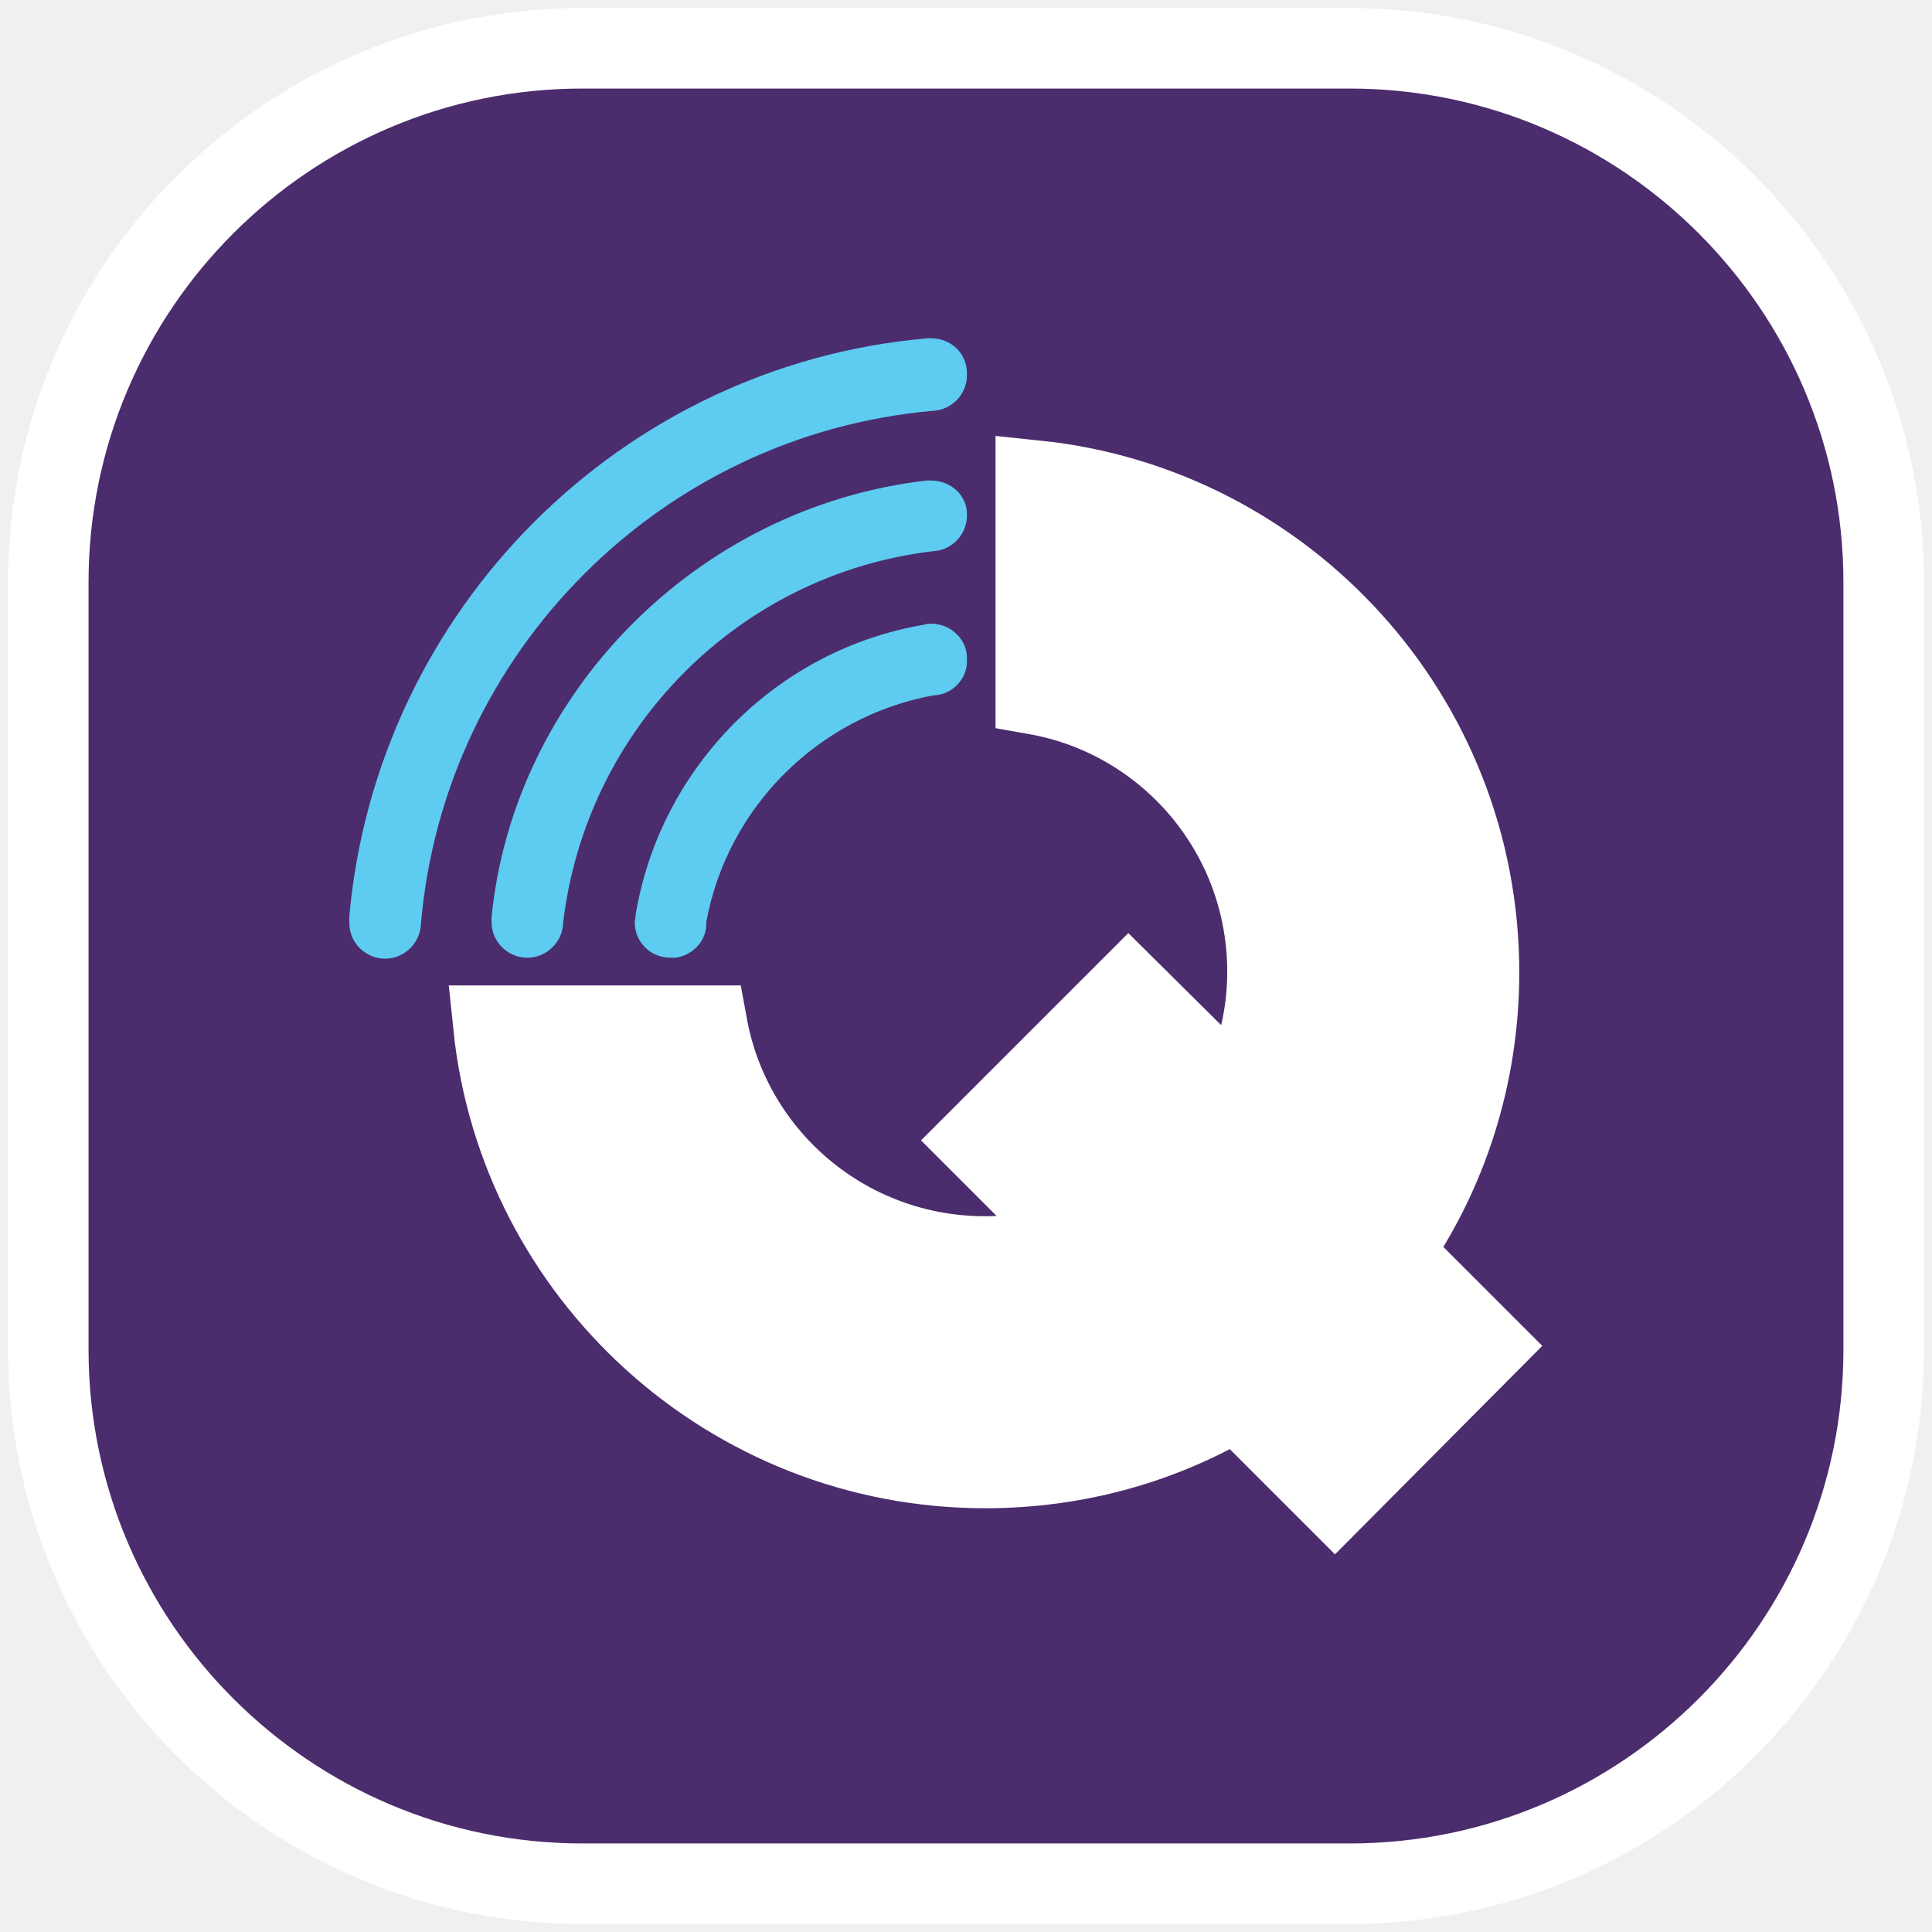
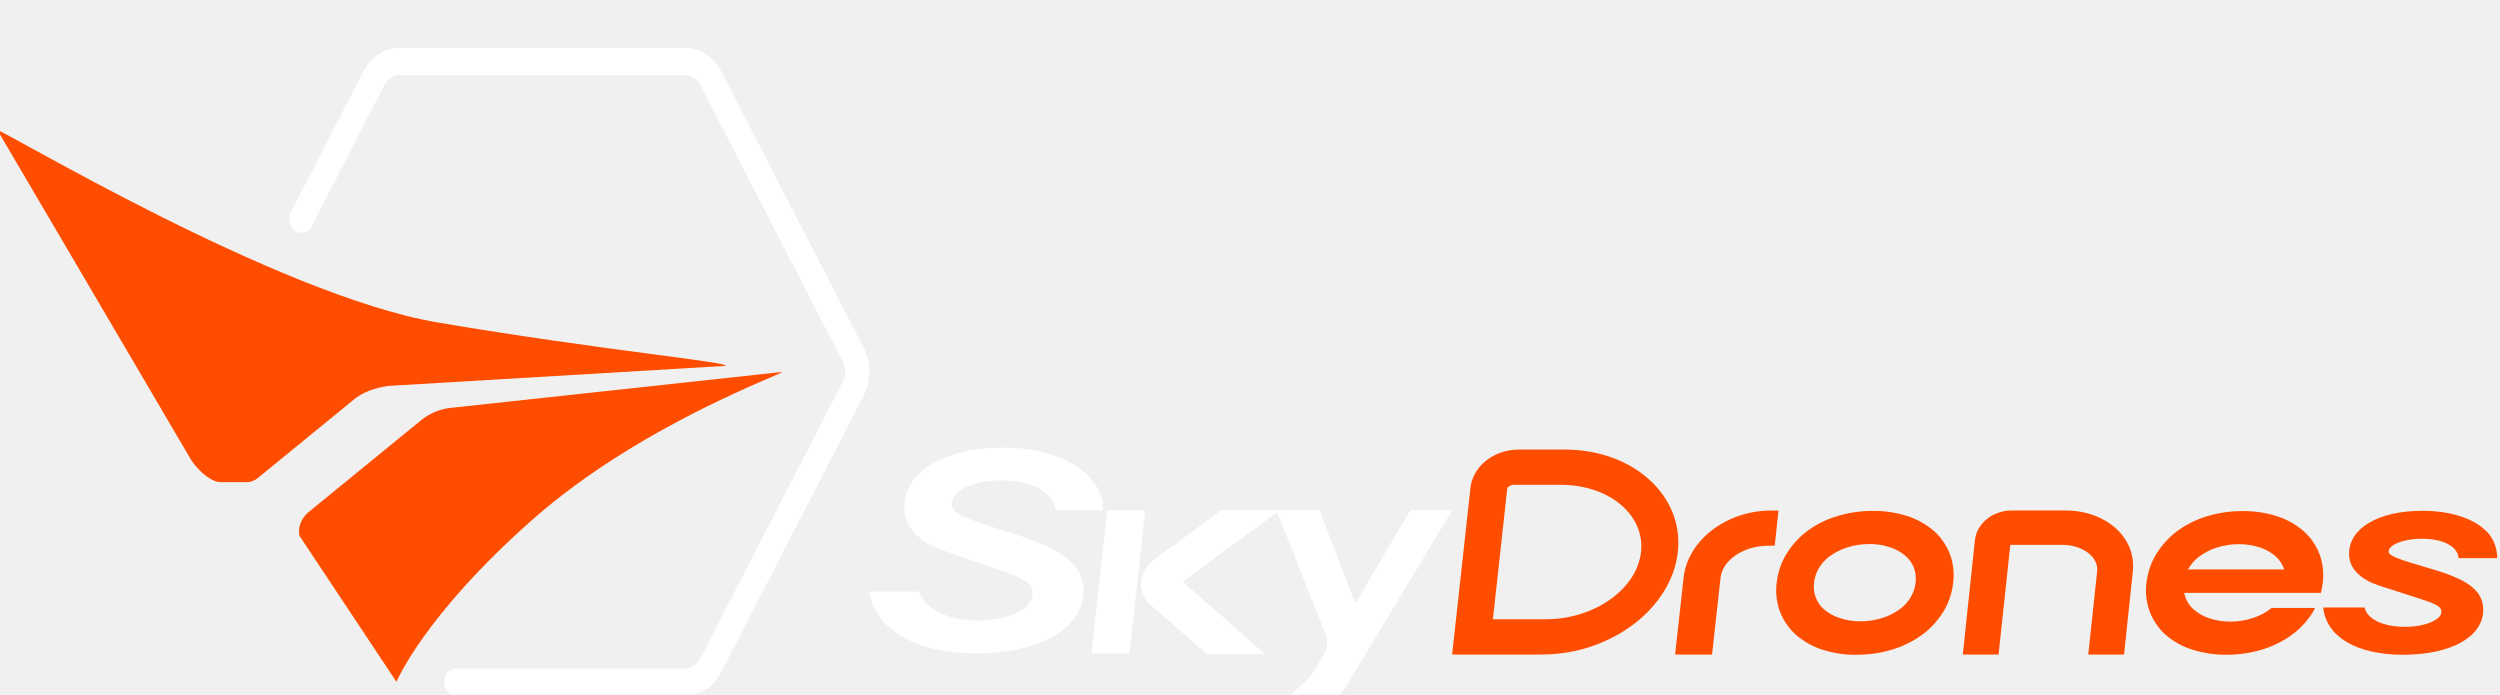
- <svg xmlns="http://www.w3.org/2000/svg" version="1.1" id="Layer_1" x="0px" y="0px" width="72px" height="72px" viewBox="0 0 72 72" style="enable-background:new 0 0 72 72;" xml:space="preserve">
-   <style type="text/css">
- 	.st0{fill:#FFFFFF;}
- 	.st1{fill:#4B2C6D;stroke:#FFFFFF;stroke-width:3;stroke-miterlimit:10;}
- 	.st2{fill:#5ECBF1;}
- </style>
-   <rect x="10.555" y="10.213" class="st0" width="50.924" height="50.582" />
-   <path class="st1" d="M50.296,1.8H21.704C10.726,1.8,1.8,10.726,1.8,21.704v28.591C1.8,61.274,10.726,70.2,21.704,70.2h28.591  c10.978,0,19.904-8.926,19.904-19.904V21.704C70.2,10.726,61.274,1.8,50.296,1.8z M49.748,55.802l-3.659-3.659  c-2.736,1.642-5.951,2.565-9.371,2.565l0,0c-9.508,0-17.374-7.216-18.331-16.484h7.969c0.958,5.233,5.78,9.097,11.423,8.55  c0.821-0.068,1.642-0.274,2.394-0.547l-3.728-3.728l5.609-5.609l4.07,4.036c0.547-1.129,0.923-2.36,1.06-3.659  c0.547-5.643-3.352-10.465-8.584-11.389v-7.969c9.268,0.958,16.519,8.789,16.519,18.331l0,0c0,3.865-1.197,7.49-3.249,10.431  l3.488,3.488L49.748,55.802z" />
-   <path class="st2" d="M34.7,12.607c-0.034,0-0.137,0-0.137,0c-11.423,0.992-20.52,10.123-21.546,21.546c0,0,0,0.103,0,0.137  c0,0,0,0.068,0,0.103c0,0.752,0.616,1.334,1.334,1.334c0.718,0,1.3-0.581,1.334-1.265l0,0c0.855-10.157,8.96-18.263,19.084-19.152  l0,0c0.684-0.034,1.231-0.581,1.265-1.265c0-0.034,0-0.034,0-0.068C36.068,13.189,35.453,12.607,34.7,12.607z" />
-   <path class="st2" d="M34.7,17.908c-0.034,0-0.103,0-0.137,0h-0.034c-8.584,0.992-15.39,7.969-16.211,16.279c0,0,0,0.103,0,0.171  c0,0.752,0.616,1.334,1.334,1.334c0.718,0,1.3-0.581,1.334-1.265c0,0,0,0,0-0.034c0.855-7.25,6.566-12.996,13.783-13.851l0,0  c0.684-0.034,1.231-0.581,1.265-1.265c0-0.034,0-0.034,0-0.068C36.068,18.49,35.453,17.908,34.7,17.908z" />
-   <path class="st2" d="M34.7,23.243c-0.068,0-0.171,0-0.239,0.034c-5.506,0.923-9.85,5.301-10.773,10.807v0.034  c0,0.068-0.034,0.205-0.034,0.239c0,0.752,0.581,1.334,1.334,1.334c0.068,0,0.103,0,0.171,0c0.616-0.068,1.129-0.581,1.163-1.197  c0-0.034,0-0.103,0-0.137c0.787-4.275,4.172-7.661,8.482-8.447c0,0,0.034,0,0.068,0c0.65-0.068,1.163-0.616,1.163-1.265  c0-0.034,0-0.034,0-0.068C36.068,23.859,35.453,23.243,34.7,23.243z" />
+ <svg xmlns="http://www.w3.org/2000/svg" width="234" height="65" viewBox="0 0 234 65" fill="none">
+   <g clip-path="url(#clip0_407_74)">
+     <path d="M64.115 65.104H42.7C42.4 65.104 42.112 64.97 41.899 64.732C41.687 64.494 41.567 64.171 41.567 63.834C41.567 63.497 41.687 63.174 41.899 62.936C42.112 62.697 42.4 62.564 42.7 62.564H64.115C64.405 62.563 64.69 62.477 64.941 62.315C65.192 62.152 65.401 61.918 65.546 61.637L78.891 35.717C79.036 35.435 79.112 35.116 79.112 34.792C79.112 34.467 79.036 34.148 78.891 33.867L65.546 7.946C65.401 7.665 65.192 7.431 64.941 7.269C64.69 7.106 64.405 7.02 64.115 7.02H37.412C37.122 7.02 36.837 7.106 36.586 7.269C36.335 7.431 36.127 7.665 35.981 7.946L29.182 21.148C29.032 21.44 28.784 21.653 28.494 21.74C28.204 21.827 27.894 21.782 27.634 21.613C27.374 21.445 27.184 21.167 27.106 20.842C27.028 20.516 27.069 20.17 27.219 19.878L34.021 6.676C34.366 6.01 34.86 5.456 35.455 5.07C36.05 4.685 36.725 4.481 37.412 4.479H64.115C64.803 4.48 65.478 4.684 66.074 5.07C66.669 5.455 67.164 6.009 67.509 6.676L80.861 32.596C81.203 33.264 81.383 34.021 81.383 34.792C81.383 35.562 81.203 36.319 80.861 36.987L67.509 62.907C67.164 63.574 66.669 64.128 66.074 64.514C65.478 64.899 64.803 65.103 64.115 65.104Z" fill="white" />
+     <path d="M40.984 30.186C56.111 32.756 68.321 33.886 67.913 34.246L36.386 36.12C35.065 36.287 33.843 36.754 33.028 37.474L24.105 44.765C23.817 44.999 23.47 45.125 23.115 45.125H20.485C19.459 44.951 18.323 43.791 17.808 42.908L-0.225 12.204C-0.332 11.757 25.818 27.612 40.981 30.186" fill="#FF4D00" />
+     <path d="M28.852 47.958L39.437 39.314C40.276 38.654 41.257 38.257 42.278 38.167L73.184 34.817C73.618 34.89 59.987 39.671 49.824 48.652C39.66 57.633 37.109 63.821 37.109 63.821L28.031 50.152C27.853 49.395 28.168 48.555 28.858 47.945" fill="#FF4D00" />
+     <path d="M124.366 65.216H120.61L122.377 63.586C122.507 63.468 122.626 63.335 122.731 63.189C122.864 63.001 122.989 62.805 123.102 62.602L123.858 61.345C124.047 61.062 124.165 60.727 124.201 60.376C124.237 60.025 124.19 59.669 124.063 59.345L119.465 47.747H123.501L126.856 56.495L132.004 47.757H135.931L125.955 64.329C125.777 64.61 125.541 64.838 125.267 64.993C124.992 65.148 124.688 65.226 124.381 65.219" fill="white" />
+     <path d="M118.394 61.209H112.936L107.651 56.575C107.358 56.332 107.127 56.007 106.983 55.632C106.838 55.257 106.784 54.846 106.827 54.441C106.892 54.002 107.042 53.583 107.265 53.215C107.488 52.847 107.78 52.537 108.121 52.307L114.343 47.733H119.822L110.7 54.444L118.394 61.209Z" fill="white" />
+     <path d="M105.715 61.162H102.157L103.633 47.78H107.19L105.715 61.162Z" fill="white" />
+     <path d="M93.841 41.892C97.773 41.892 100.98 43.136 102.425 45.226C102.706 45.568 102.924 45.969 103.064 46.407C103.205 46.844 103.265 47.309 103.243 47.773H98.838C98.564 46.056 96.622 44.963 93.782 44.963C91.105 44.963 89.1 45.9 89.1 47.143C89.1 47.863 89.719 48.267 91.985 49.03L95.677 50.227C99.748 51.581 101.411 53.047 101.411 55.298C101.411 58.801 97.369 61.155 91.352 61.155C85.736 61.155 81.956 58.952 81.337 55.374H86.061C86.593 57.041 88.699 58.078 91.554 58.078C94.409 58.078 96.643 56.988 96.643 55.598C96.643 54.701 96.191 54.231 93.669 53.374L89.764 52.041C87.702 51.35 86.935 51.004 86.194 50.42C85.162 49.62 84.639 48.637 84.639 47.497C84.639 44.163 88.336 41.903 93.838 41.903" fill="white" />
+     <path d="M173.802 61.292C172.73 61.304 171.662 61.147 170.629 60.825C169.739 60.554 168.903 60.096 168.166 59.475C167.509 58.913 166.985 58.179 166.64 57.338C166.295 56.462 166.175 55.495 166.295 54.547C166.409 53.542 166.743 52.583 167.268 51.757C167.808 50.908 168.489 50.183 169.272 49.62C170.126 49.016 171.06 48.566 172.038 48.287C173.106 47.971 174.206 47.814 175.31 47.82C176.377 47.807 177.441 47.964 178.469 48.287C179.354 48.558 180.187 49.01 180.926 49.62C181.592 50.178 182.124 50.914 182.472 51.761C182.818 52.636 182.937 53.603 182.817 54.551C182.704 55.557 182.37 56.516 181.845 57.341C181.299 58.195 180.611 58.922 179.819 59.481C178.966 60.08 178.036 60.53 177.062 60.815C175.995 61.133 174.894 61.29 173.79 61.282M174.953 50.924C174.241 50.921 173.531 51.033 172.847 51.257C172.275 51.439 171.732 51.718 171.235 52.084C170.837 52.377 170.497 52.758 170.236 53.204C170 53.605 169.848 54.061 169.793 54.538C169.737 54.988 169.785 55.447 169.933 55.871C170.09 56.313 170.349 56.7 170.682 56.995C171.107 57.367 171.59 57.648 172.107 57.821C172.766 58.049 173.452 58.162 174.141 58.155C174.854 58.157 175.563 58.045 176.247 57.821C176.818 57.64 177.361 57.361 177.856 56.995C178.255 56.701 178.596 56.318 178.858 55.871C179.094 55.47 179.246 55.014 179.302 54.538C179.356 54.087 179.308 53.628 179.162 53.204C179.004 52.763 178.745 52.375 178.412 52.081C177.988 51.708 177.504 51.427 176.988 51.254C176.329 51.026 175.643 50.913 174.953 50.92" fill="#FF4D00" />
+     <path d="M198.813 61.262H195.461L196.294 53.464C196.436 52.131 194.926 50.997 192.992 50.997H188.165L187.067 61.262H183.718L184.855 50.54C185.021 48.993 186.535 47.78 188.302 47.78H193.325C197.138 47.78 199.967 50.33 199.634 53.467L198.813 61.262Z" fill="#FF4D00" />
+     <path d="M144.336 61.262H135.919L137.638 45.64C137.858 43.639 139.836 42.079 142.144 42.079H146.445C152.872 42.079 157.628 46.383 157.045 51.67C156.462 56.958 150.76 61.262 144.333 61.262M139.735 57.961H144.702C149.226 57.961 153.214 55.141 153.598 51.67C153.981 48.2 150.623 45.38 146.088 45.38H141.781C141.654 45.368 141.527 45.388 141.407 45.436C141.288 45.484 141.179 45.56 141.088 45.66L139.735 57.961Z" fill="#FF4D00" />
+     <path d="M160.248 61.262H156.792L157.586 54.057C157.964 50.617 161.494 47.86 165.617 47.787H166.467L166.117 51.067L165.296 51.087C163.127 51.14 161.218 52.474 161.045 54.057L160.248 61.262Z" fill="#FF4D00" />
+     <path d="M217.072 51.777C216.724 50.931 216.194 50.196 215.528 49.637C214.791 49.027 213.959 48.575 213.075 48.303C212.048 47.981 210.985 47.824 209.919 47.837C208.815 47.83 207.715 47.987 206.647 48.303C205.67 48.584 204.737 49.033 203.884 49.637C203.1 50.2 202.42 50.925 201.879 51.774C201.355 52.599 201.021 53.556 200.907 54.561C200.788 55.508 200.907 56.473 201.252 57.348C201.597 58.188 202.119 58.92 202.775 59.482C203.512 60.097 204.346 60.55 205.234 60.815C206.266 61.137 207.332 61.294 208.402 61.282C209.506 61.291 210.607 61.134 211.674 60.815C212.648 60.53 213.578 60.08 214.431 59.482C215.222 58.922 215.909 58.197 216.453 57.345C216.543 57.201 216.62 57.051 216.697 56.905H212.614C212.566 56.945 212.521 56.985 212.474 57.021C211.979 57.388 211.436 57.667 210.865 57.848C210.181 58.072 209.472 58.184 208.759 58.181C208.07 58.189 207.383 58.076 206.725 57.848C206.208 57.675 205.724 57.394 205.3 57.021C204.967 56.728 204.708 56.342 204.55 55.901C204.505 55.768 204.469 55.631 204.443 55.491H217.233C217.314 55.186 217.374 54.874 217.411 54.558C217.532 53.61 217.412 52.643 217.066 51.767M204.8 53.304C204.815 53.274 204.83 53.244 204.848 53.214C205.109 52.768 205.449 52.386 205.847 52.094C206.343 51.727 206.887 51.448 207.459 51.267C208.142 51.043 208.85 50.931 209.562 50.934C210.251 50.927 210.938 51.039 211.596 51.267C212.113 51.44 212.597 51.721 213.021 52.094C213.354 52.388 213.612 52.774 213.771 53.214C213.771 53.244 213.788 53.274 213.797 53.304H204.8Z" fill="#FF4D00" />
+     <path d="M228.131 53.421L225.472 52.617C223.88 52.117 223.577 51.88 223.577 51.617C223.577 51.044 224.832 50.427 226.7 50.427C228.684 50.427 230.058 51.154 230.117 52.241H233.746C233.738 51.48 233.508 50.744 233.092 50.144C232.012 48.683 229.636 47.81 226.736 47.81C222.628 47.81 219.871 49.43 219.871 51.84C219.871 52.704 220.284 53.444 221.102 54.031C221.658 54.441 222.224 54.698 223.738 55.151L226.545 56.054C228.38 56.635 228.514 56.904 228.514 57.281C228.514 57.948 227.14 58.671 225.097 58.671C223.053 58.671 221.545 57.938 221.322 56.858H217.456C217.735 59.602 220.549 61.285 224.948 61.285C229.424 61.285 232.431 59.595 232.431 57.081C232.431 55.414 231.185 54.364 228.125 53.414" fill="#FF4D00" />
+   </g>
+   <defs>
+     <clipPath id="clip0_407_74">
+       <rect width="234" height="65" fill="white" />
+     </clipPath>
+   </defs>
</svg>
